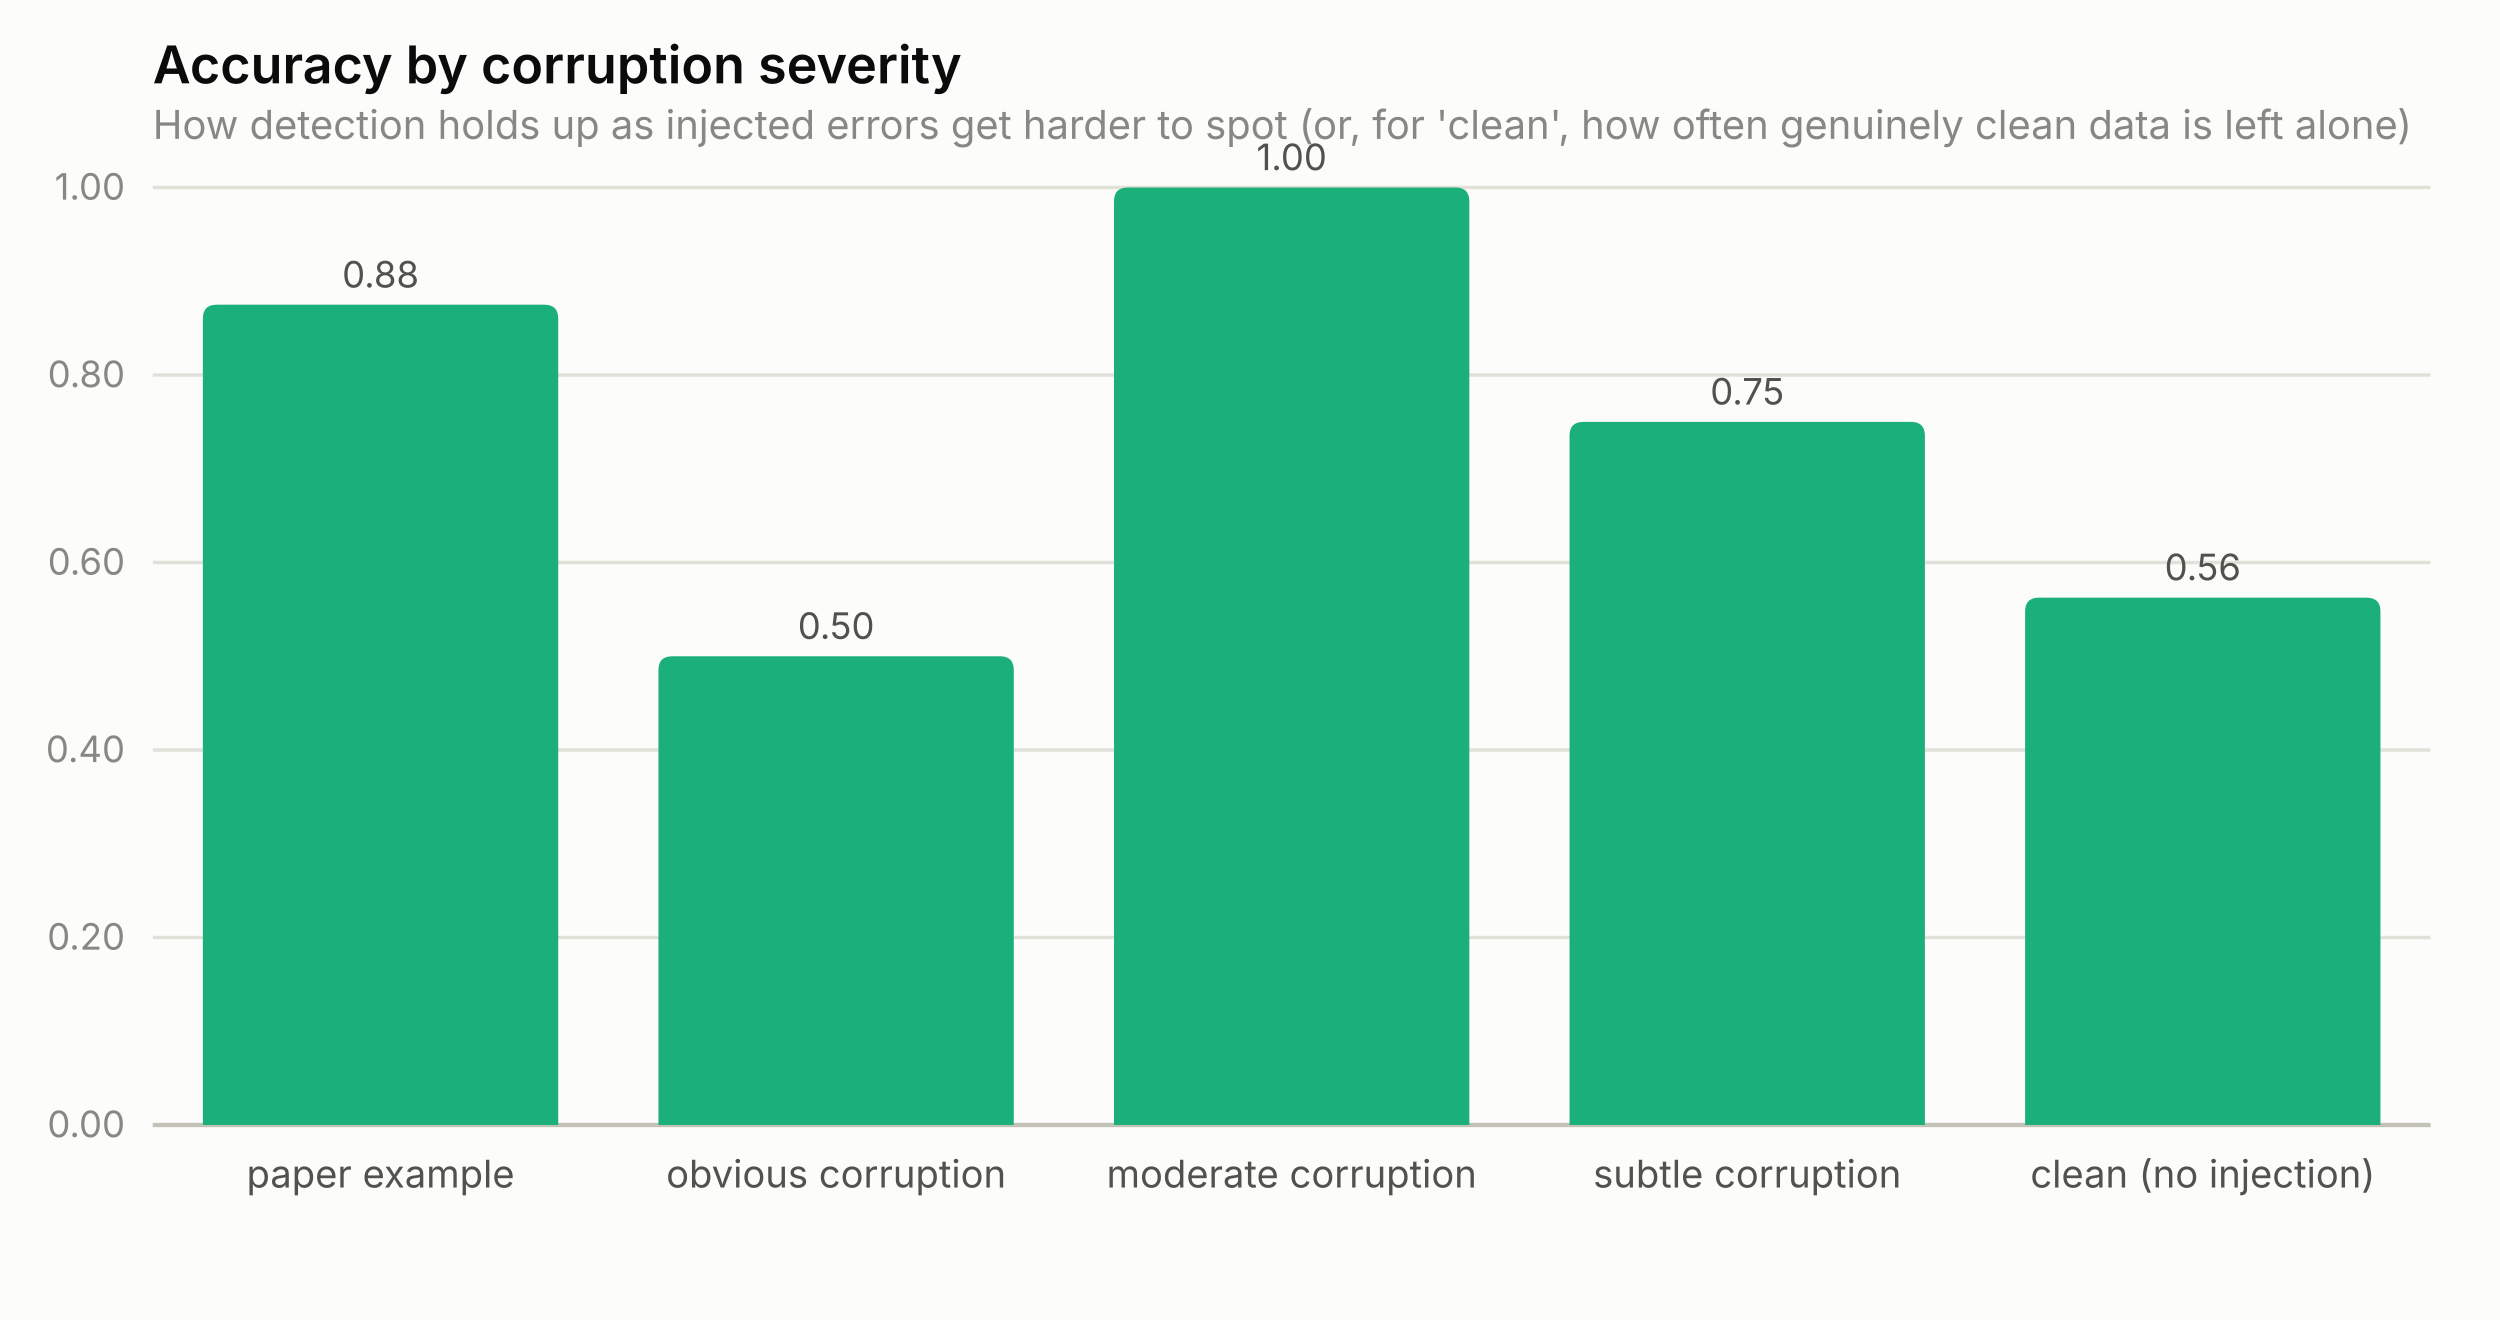
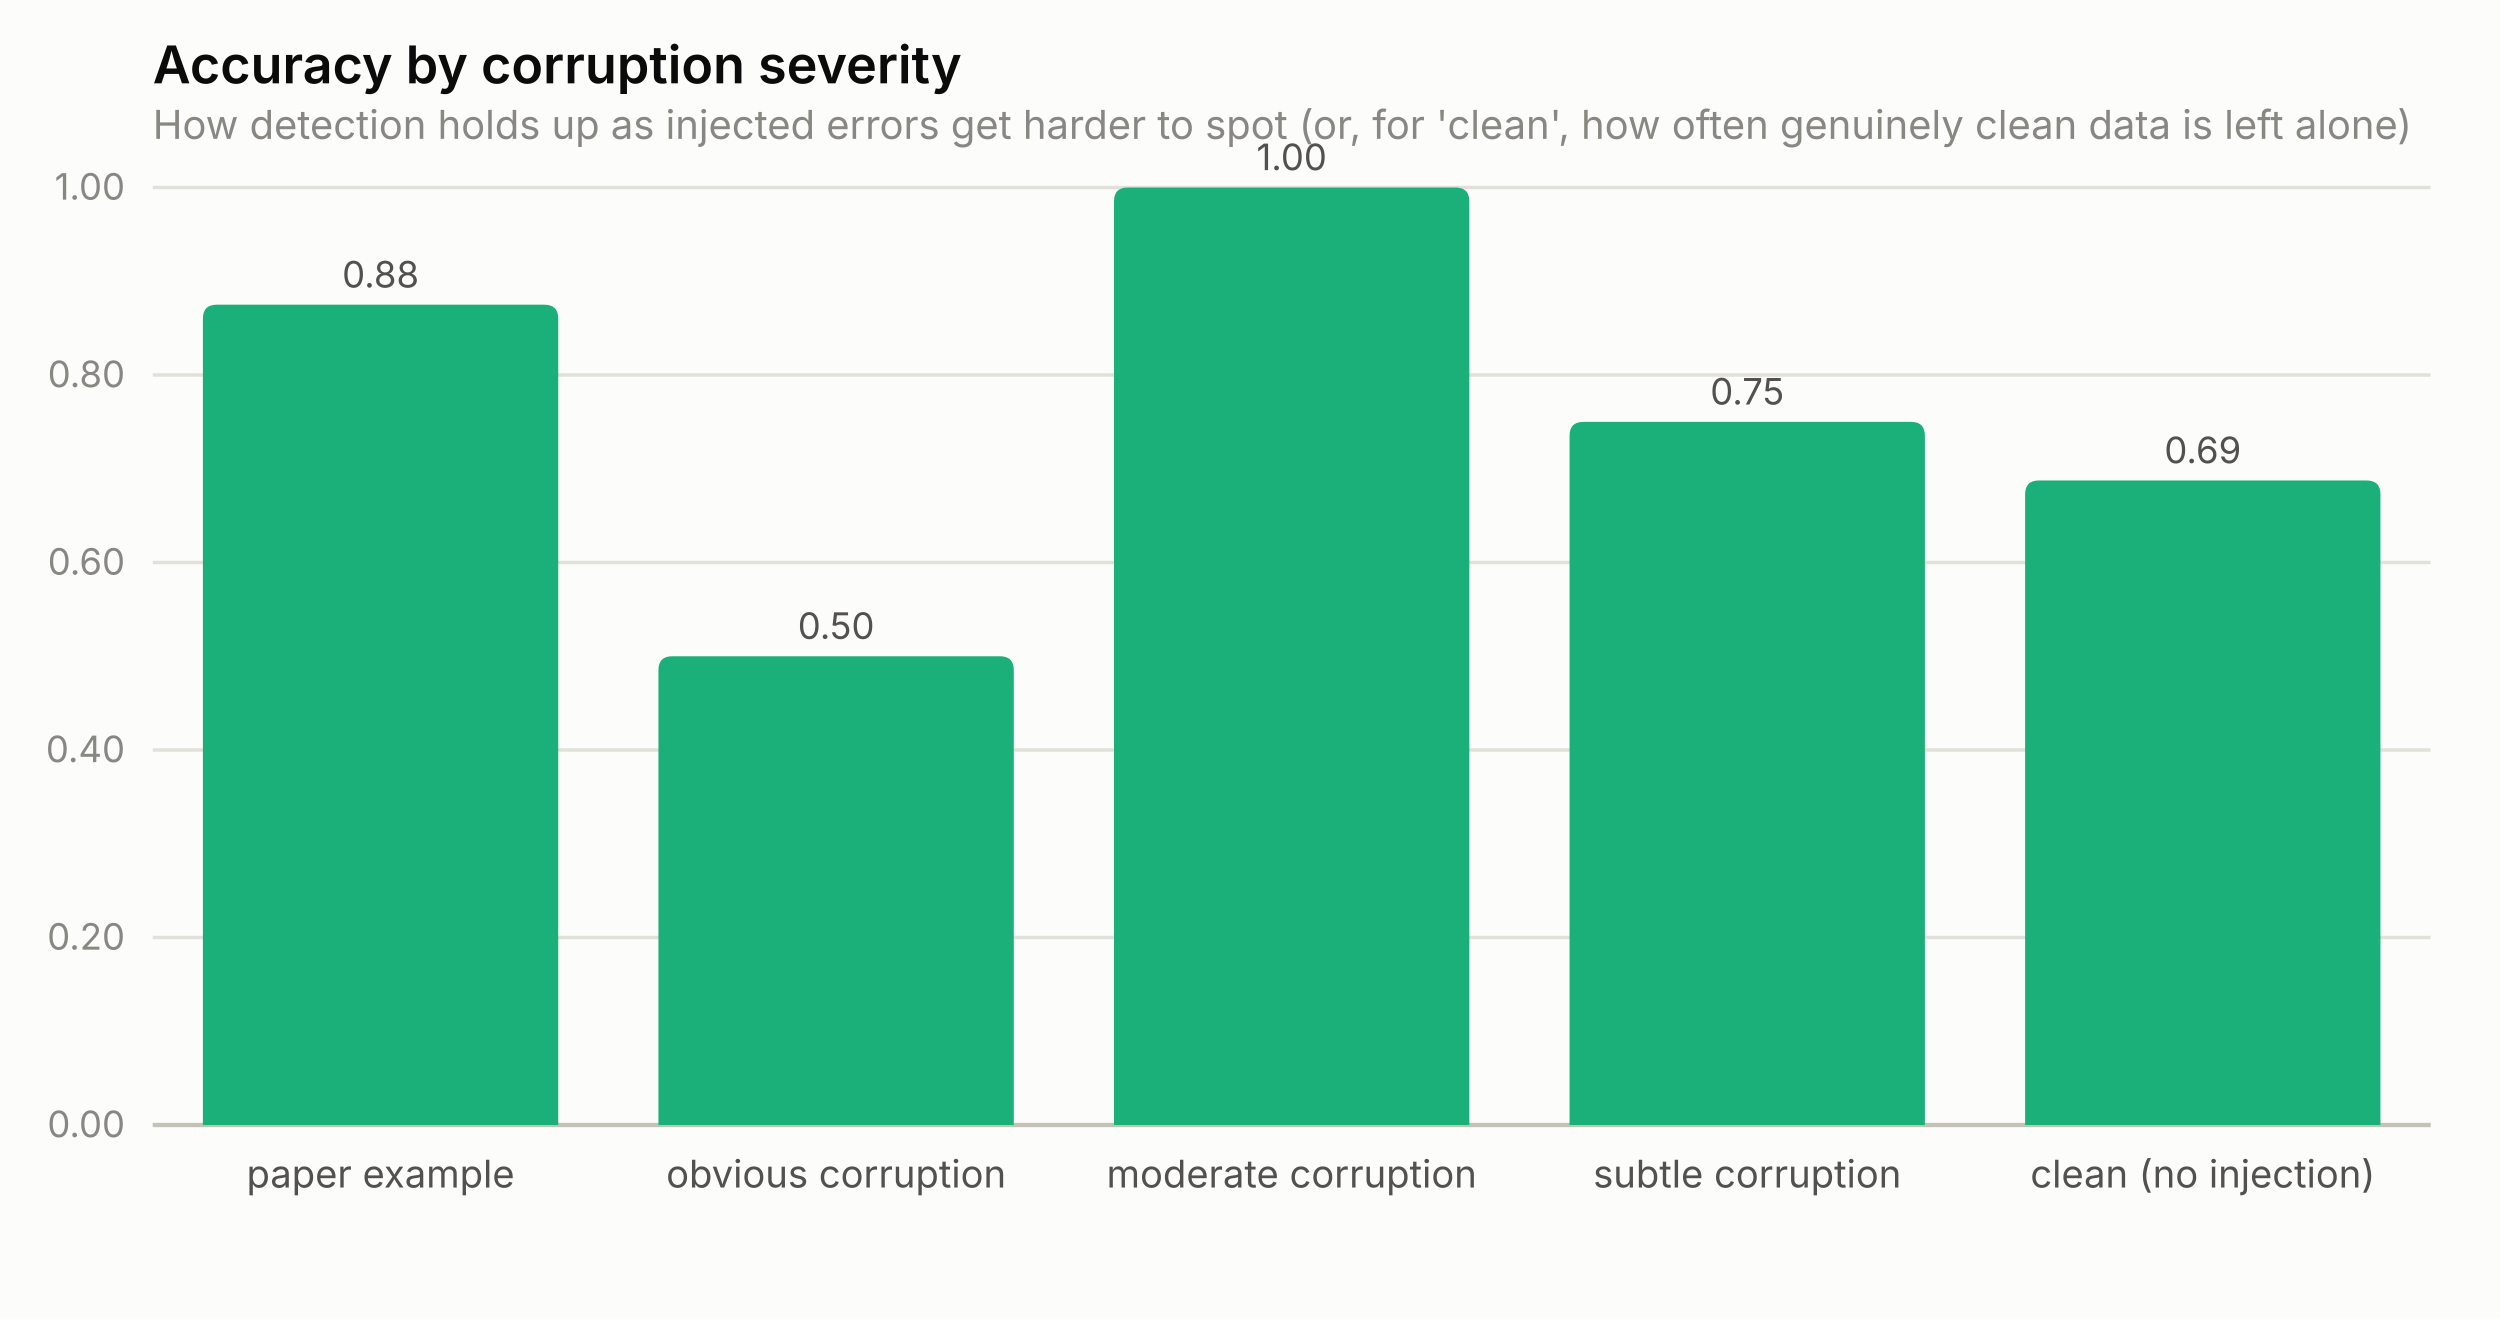
<svg xmlns="http://www.w3.org/2000/svg" viewBox="0 0 720 380" font-family="system-ui, -apple-system, 'Segoe UI', sans-serif" role="img" aria-label="Accuracy by corruption severity">
  <rect x="0" y="0" width="720" height="380" fill="#fcfcfb" />
  <text x="44" y="24" font-size="15" font-weight="600" fill="#0b0b0b">Accuracy by corruption severity</text>
  <text x="44" y="40" font-size="11.5" fill="#898781">How detection holds up as injected errors get harder to spot (or, for 'clean', how often genuinely clean data is left alone)</text>
  <line x1="44" y1="324.0" x2="700" y2="324.0" stroke="#e1e0d9" stroke-width="1" />
  <text x="36" y="327.5" font-size="10.5" fill="#898781" text-anchor="end">0.00</text>
  <line x1="44" y1="270.0" x2="700" y2="270.0" stroke="#e1e0d9" stroke-width="1" />
  <text x="36" y="273.5" font-size="10.5" fill="#898781" text-anchor="end">0.20</text>
  <line x1="44" y1="216.0" x2="700" y2="216.0" stroke="#e1e0d9" stroke-width="1" />
  <text x="36" y="219.5" font-size="10.5" fill="#898781" text-anchor="end">0.40</text>
  <line x1="44" y1="162.0" x2="700" y2="162.0" stroke="#e1e0d9" stroke-width="1" />
  <text x="36" y="165.5" font-size="10.5" fill="#898781" text-anchor="end">0.60</text>
  <line x1="44" y1="108.0" x2="700" y2="108.0" stroke="#e1e0d9" stroke-width="1" />
  <text x="36" y="111.5" font-size="10.5" fill="#898781" text-anchor="end">0.80</text>
  <line x1="44" y1="54.0" x2="700" y2="54.0" stroke="#e1e0d9" stroke-width="1" />
  <text x="36" y="57.5" font-size="10.5" fill="#898781" text-anchor="end">1.00</text>
  <line x1="44" y1="324.0" x2="700" y2="324.0" stroke="#c3c2b7" stroke-width="1.25" />
  <path d="M 58.432,91.75 Q 58.432,87.75 62.432,87.75 L 156.768,87.75 Q 160.768,87.75 160.768,91.75 L 160.768,324.0 L 58.432,324.0 Z" fill="#1baf7a" />
  <text x="109.6" y="82.8" font-size="10.5" fill="#52514e" text-anchor="middle">0.88</text>
  <text x="109.6" y="342.0" font-size="11" fill="#52514e" text-anchor="middle">paper example</text>
  <path d="M 189.632,193.0 Q 189.632,189.0 193.632,189.0 L 287.968,189.0 Q 291.968,189.0 291.968,193.0 L 291.968,324.0 L 189.632,324.0 Z" fill="#1baf7a" />
  <text x="240.8" y="184.0" font-size="10.5" fill="#52514e" text-anchor="middle">0.50</text>
  <text x="240.8" y="342.0" font-size="11" fill="#52514e" text-anchor="middle">obvious corruption</text>
  <path d="M 320.832,58.0 Q 320.832,54.0 324.832,54.0 L 419.168,54.0 Q 423.168,54.0 423.168,58.0 L 423.168,324.0 L 320.832,324.0 Z" fill="#1baf7a" />
  <text x="372.0" y="49.0" font-size="10.5" fill="#52514e" text-anchor="middle">1.00</text>
  <text x="372.0" y="342.0" font-size="11" fill="#52514e" text-anchor="middle">moderate corruption</text>
  <path d="M 452.032,125.5 Q 452.032,121.5 456.032,121.5 L 550.368,121.5 Q 554.368,121.5 554.368,125.5 L 554.368,324.0 L 452.032,324.0 Z" fill="#1baf7a" />
  <text x="503.2" y="116.5" font-size="10.5" fill="#52514e" text-anchor="middle">0.75</text>
  <text x="503.2" y="342.0" font-size="11" fill="#52514e" text-anchor="middle">subtle corruption</text>
-   <path d="M 583.232,176.125 Q 583.232,172.125 587.232,172.125 L 681.568,172.125 Q 685.568,172.125 685.568,176.125 L 685.568,324.0 L 583.232,324.0 Z" fill="#1baf7a" />
-   <text x="634.4" y="167.1" font-size="10.5" fill="#52514e" text-anchor="middle">0.56</text>
+   <path d="M 583.232,142.375 Q 583.232,138.375 587.232,138.375 L 681.568,138.375 Q 685.568,138.375 685.568,142.375 L 685.568,324.0 L 583.232,324.0 Z" fill="#1baf7a" />
+   <text x="634.4" y="133.4" font-size="10.5" fill="#52514e" text-anchor="middle">0.69</text>
  <text x="634.4" y="342.0" font-size="11" fill="#52514e" text-anchor="middle">clean (no injection)</text>
</svg>
